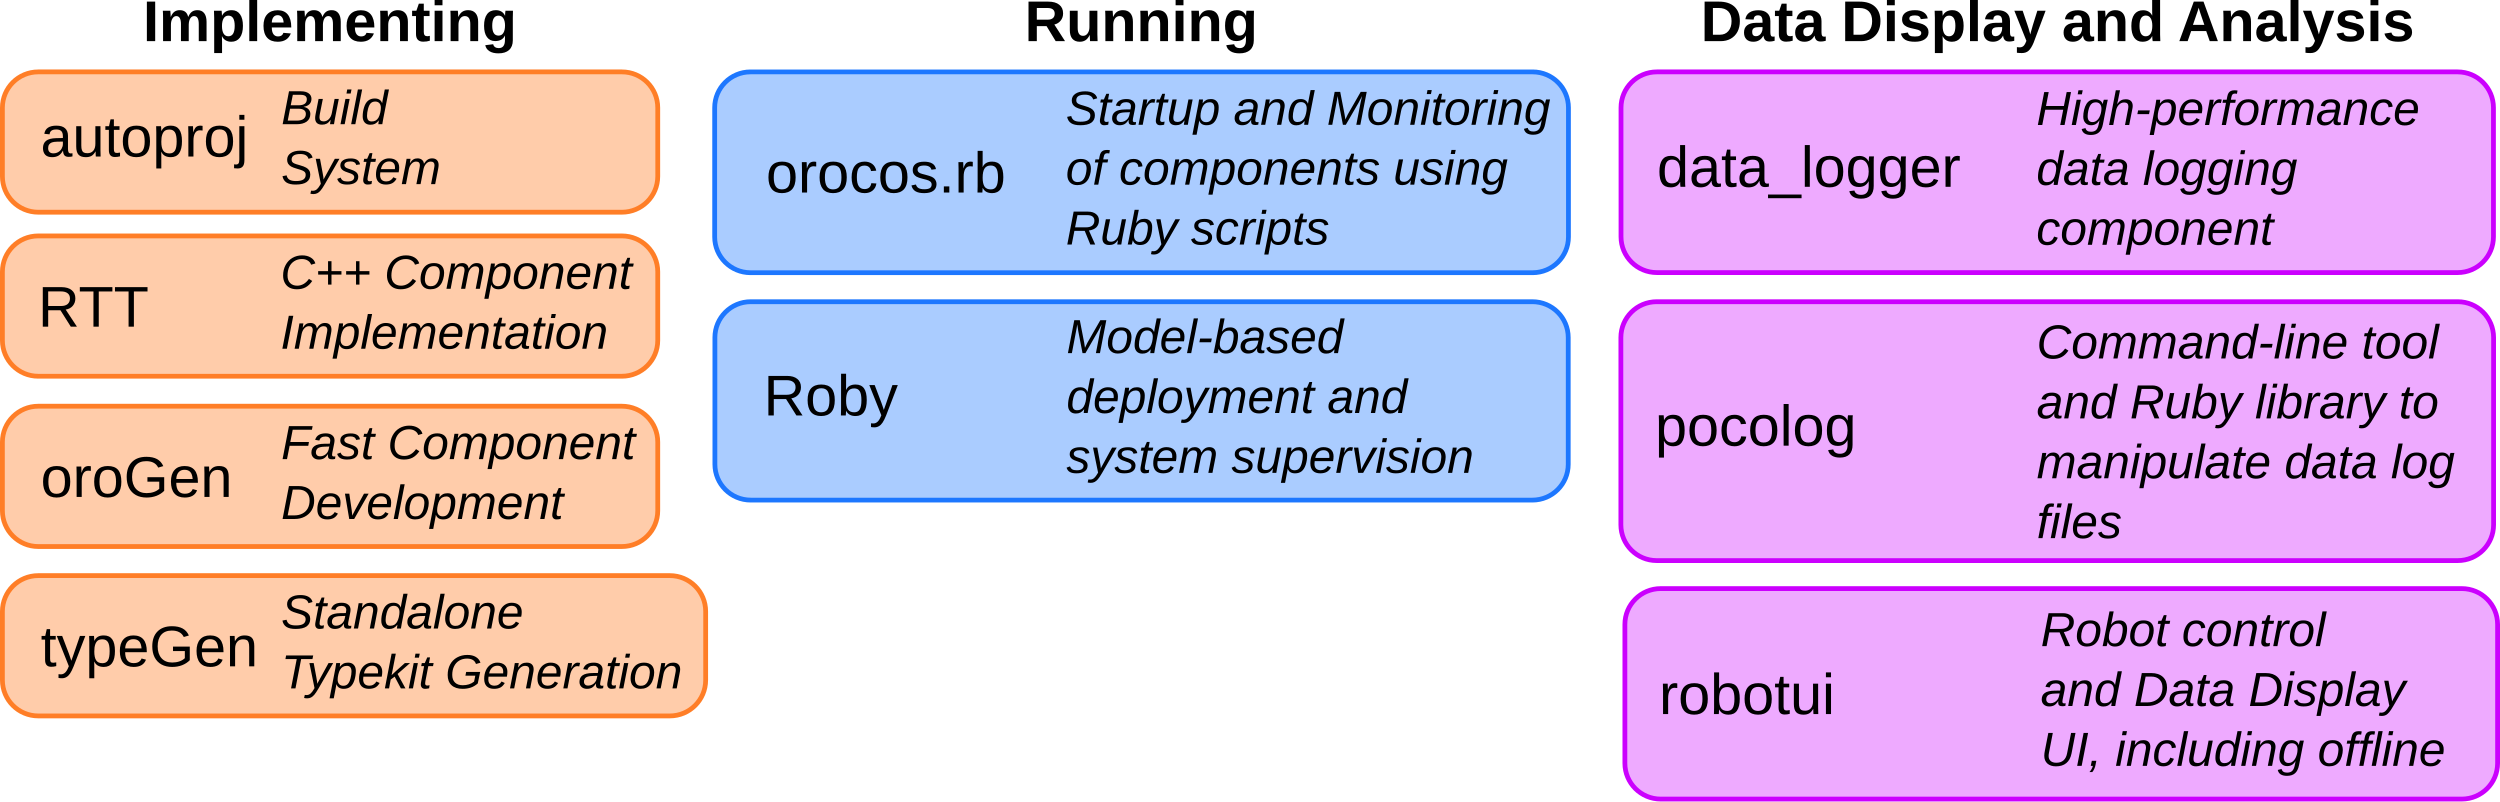
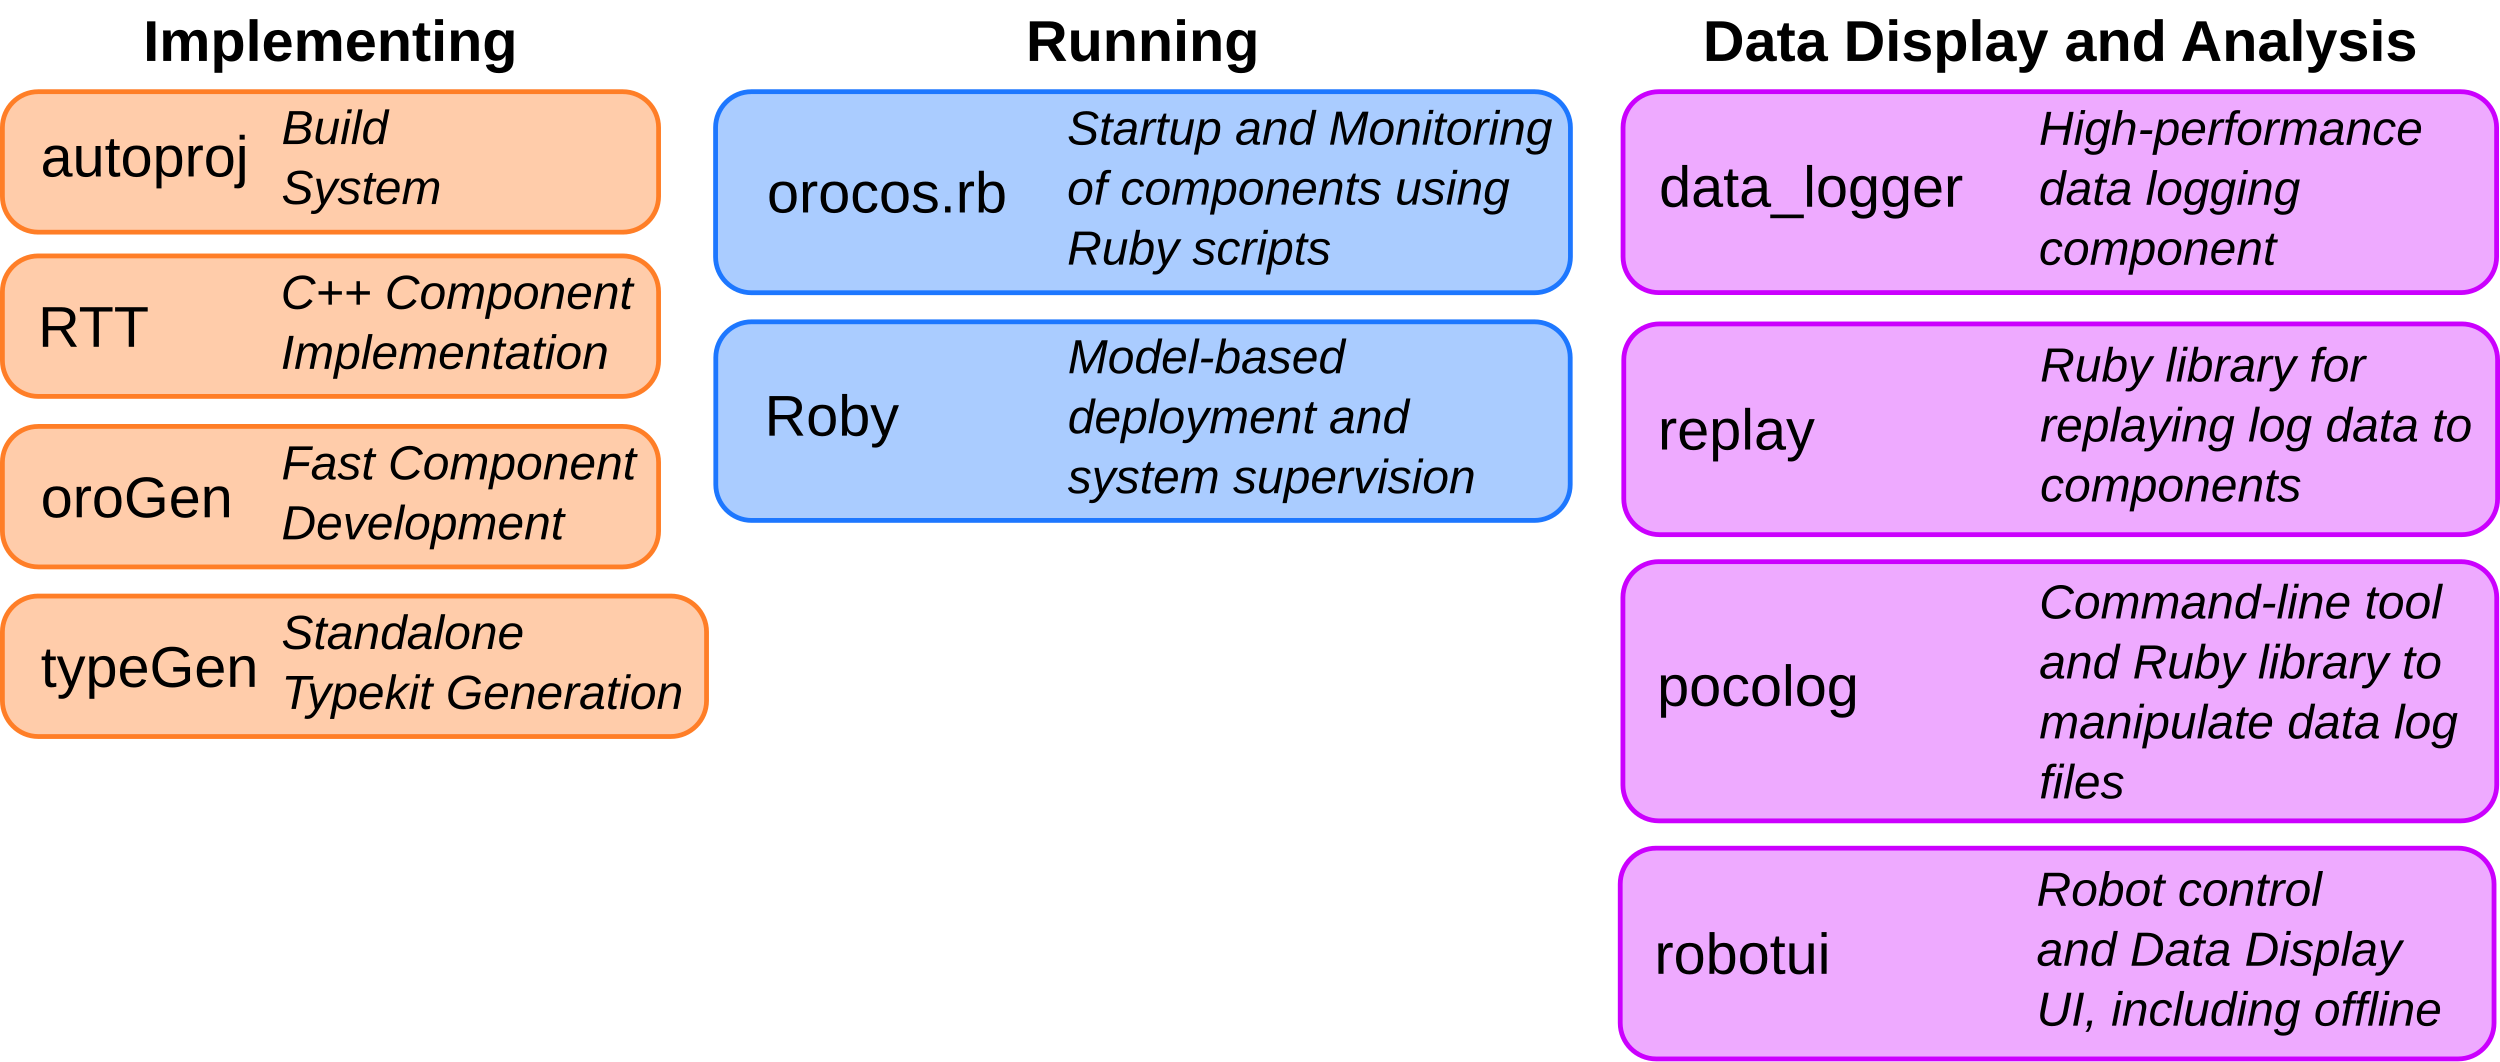
- <svg xmlns="http://www.w3.org/2000/svg" xmlns:xlink="http://www.w3.org/1999/xlink" width="521.8" height="167.284" id="svg2" version="1.1">
+ <svg xmlns="http://www.w3.org/2000/svg" xmlns:xlink="http://www.w3.org/1999/xlink" width="521.143" height="221.24" id="svg2" version="1.1">
  <defs id="defs4">
    </defs>
-   <g id="layer1" transform="translate(-12.22352,-9.519522)">
+   <g id="layer1" transform="translate(-12.22352,-5.413628)">
    <g id="g4241" transform="translate(-44.14254,-33.27516)">
      <rect ry="7.476" rx="7.476" y="92.037" x="56.866" height="29.286" width="136.786" id="rect2999" style="color:#000000;fill:#ffccaa;stroke:#ff7e27;stroke-width:1px;stroke-linecap:butt;stroke-linejoin:miter;stroke-miterlimit:4;stroke-opacity:1;stroke-dasharray:none;stroke-dashoffset:0;marker:none;visibility:visible;display:inline;overflow:visible;enable-background:accumulate" />
      <text id="text3773" y="110.975" x="64.312" style="font-size:40px;font-style:normal;font-weight:normal;fill:#000000;fill-opacity:1;stroke:none;font-family:Bitstream Vera Sans" xml:space="preserve">
        <tspan style="font-size:12px;font-style:normal;font-variant:normal;font-weight:normal;font-stretch:normal;font-family:Arial;-inkscape-font-specification:Arial" y="110.975" x="64.312" id="tspan3775">RTT</tspan>
      </text>
      <text id="text3777" y="103.076" x="114.909" style="font-size:12px;font-style:normal;font-variant:normal;font-weight:normal;font-stretch:normal;text-indent:0;text-align:start;text-decoration:none;line-height:normal;letter-spacing:normal;word-spacing:normal;text-transform:none;direction:ltr;block-progression:tb;writing-mode:lr-tb;text-anchor:start;color:#000000;fill:#000000;fill-opacity:1;fill-rule:nonzero;stroke:none;stroke-width:1px;marker:none;visibility:visible;display:inline;overflow:visible;enable-background:accumulate;font-family:Arial;-inkscape-font-specification:Arial" xml:space="preserve">
        <tspan style="font-size:10px;font-style:italic" y="103.076" x="114.909" id="tspan3779">C++ Component</tspan>
        <tspan style="font-size:10px;font-style:italic" id="tspan3781" y="115.576" x="114.909">Implementation</tspan>
      </text>
    </g>
-     <a xlink:href="../orogen/index.html" target="_top" id="a2899">
+     <a xlink:href="../orogen/index.html" id="a2899" target="_top">
      <g transform="translate(-44.14254,-37.37564)" id="g4249">
        <rect style="color:#000000;fill:#ffccaa;stroke:#ff7e27;stroke-width:1px;stroke-linecap:butt;stroke-linejoin:miter;stroke-miterlimit:4;stroke-opacity:1;stroke-dasharray:none;stroke-dashoffset:0;marker:none;visibility:visible;display:inline;overflow:visible;enable-background:accumulate" id="rect2999-1" width="136.786" height="29.286" x="56.866" y="131.68" rx="7.476" ry="7.476" />
        <text xml:space="preserve" style="font-size:40px;font-style:normal;font-weight:normal;fill:#000000;fill-opacity:1;stroke:none;font-family:Bitstream Vera Sans" x="64.857" y="150.618" id="text3773-9">
          <tspan id="tspan3775-4" x="64.857" y="150.618" style="font-size:12px;font-style:normal;font-variant:normal;font-weight:normal;font-stretch:normal;font-family:Arial;-inkscape-font-specification:Arial">oroGen</tspan>
        </text>
        <text xml:space="preserve" style="font-size:12px;font-style:normal;font-variant:normal;font-weight:normal;font-stretch:normal;text-indent:0;text-align:start;text-decoration:none;line-height:normal;letter-spacing:normal;word-spacing:normal;text-transform:none;direction:ltr;block-progression:tb;writing-mode:lr-tb;text-anchor:start;color:#000000;fill:#000000;fill-opacity:1;fill-rule:nonzero;stroke:none;stroke-width:1px;marker:none;visibility:visible;display:inline;overflow:visible;enable-background:accumulate;font-family:Arial;-inkscape-font-specification:Arial" x="115.036" y="142.719" id="text3777-7">
          <tspan x="115.036" y="142.719" style="font-size:10px;font-style:italic" id="tspan3828">Fast Component</tspan>
          <tspan x="115.036" y="155.219" style="font-size:10px;font-style:italic" id="tspan3826">Development</tspan>
        </text>
      </g>
    </a>
-     <a xlink:href="../autoproj/index.html" target="_top" transform="translate(-40.4061,-29.29442)" id="a4559">
+     <a xlink:href="../autoproj/index.html" id="a4559" transform="translate(-40.4061,-29.29442)" target="_top">
      <g transform="translate(-3.736443,1.305206)" id="g4233">
        <rect style="color:#000000;fill:#ffccaa;stroke:#ff7e27;stroke-width:1px;stroke-linecap:butt;stroke-linejoin:miter;stroke-miterlimit:4;stroke-opacity:1;stroke-dasharray:none;stroke-dashoffset:0;marker:none;visibility:visible;display:inline;overflow:visible;enable-background:accumulate" id="rect2999-7" width="136.786" height="29.286" x="56.866" y="52.514" rx="7.476" ry="7.476" />
        <text xml:space="preserve" style="font-size:40px;font-style:normal;font-weight:normal;fill:#000000;fill-opacity:1;stroke:none;font-family:Bitstream Vera Sans" x="64.821" y="70.189" id="text3773-9-0">
          <tspan id="tspan3775-4-3" x="64.821" y="70.189" style="font-size:12px;font-style:normal;font-variant:normal;font-weight:normal;font-stretch:normal;font-family:Arial;-inkscape-font-specification:Arial">autoproj</tspan>
        </text>
        <text xml:space="preserve" style="font-size:12px;font-style:normal;font-variant:normal;font-weight:normal;font-stretch:normal;text-indent:0;text-align:start;text-decoration:none;line-height:normal;letter-spacing:normal;word-spacing:normal;text-transform:none;direction:ltr;block-progression:tb;writing-mode:lr-tb;text-anchor:start;color:#000000;fill:#000000;fill-opacity:1;fill-rule:nonzero;stroke:none;stroke-width:1px;marker:none;visibility:visible;display:inline;overflow:visible;enable-background:accumulate;font-family:Arial;-inkscape-font-specification:Arial" x="115.045" y="63.434" id="text3777-7-6">
          <tspan x="115.045" y="63.434" style="font-size:10px;font-style:italic" id="tspan3826-0">Build</tspan>
          <tspan x="115.045" y="75.934" style="font-size:10px;font-style:italic" id="tspan3871">System</tspan>
        </text>
      </g>
    </a>
-     <a xlink:href="../running/index.html" id="a2900" target="_top">
+     <a xlink:href="../running/index.html" target="_top" id="a2900">
      <g transform="translate(-59.62707,-62.16096)" id="g4257">
        <rect style="color:#000000;fill:#aaccff;stroke:#1d77ff;stroke-width:1px;stroke-linecap:butt;stroke-linejoin:miter;stroke-miterlimit:4;stroke-opacity:1;stroke-dasharray:none;stroke-dashoffset:0;marker:none;visibility:visible;display:inline;overflow:visible;enable-background:accumulate" id="rect2999-48" width="178.202" height="41.913" x="221.016" y="86.686" rx="7.476" ry="7.476" />
        <text xml:space="preserve" style="font-size:40px;font-style:normal;font-weight:normal;fill:#000000;fill-opacity:1;stroke:none;font-family:Bitstream Vera Sans" x="231.743" y="111.867" id="text3773-3">
          <tspan id="tspan3775-2" x="231.743" y="111.867" style="font-size:12px;font-style:normal;font-variant:normal;font-weight:normal;font-stretch:normal;font-family:Arial;-inkscape-font-specification:Arial">orocos.rb</tspan>
        </text>
        <text xml:space="preserve" style="font-size:12px;font-style:normal;font-variant:normal;font-weight:normal;font-stretch:normal;text-indent:0;text-align:start;text-decoration:none;line-height:normal;letter-spacing:normal;word-spacing:normal;text-transform:none;direction:ltr;block-progression:tb;writing-mode:lr-tb;text-anchor:start;color:#000000;fill:#000000;fill-opacity:1;fill-rule:nonzero;stroke:none;stroke-width:1px;marker:none;visibility:visible;display:inline;overflow:visible;enable-background:accumulate;font-family:Arial;-inkscape-font-specification:Arial" x="294.3" y="97.73" id="text3777-0">
          <tspan x="294.3" y="97.73" id="tspan3781-1" style="font-size:10px;font-style:italic">Startup and Monitoring</tspan>
          <tspan x="294.3" y="110.23" style="font-size:10px;font-style:italic" id="tspan3948">of components using</tspan>
          <tspan x="294.3" y="122.73" style="font-size:10px;font-style:italic" id="tspan3950">Ruby scripts</tspan>
        </text>
      </g>
    </a>
-     <a xlink:href="../data_analysis/reading_logfiles.html" id="a2930" target="_top">
+     <a xlink:href="../data_analysis/reading_logfiles.html" transform="translate(0,50)" target="_top" id="a2930">
      <g transform="translate(-59.38186,-9.071068)" id="g4315">
        <rect style="color:#000000;fill:#eeaaff;fill-opacity:1;fill-rule:nonzero;stroke:#cb00fe;stroke-width:1px;stroke-linecap:butt;stroke-linejoin:miter;stroke-miterlimit:4;stroke-opacity:1;stroke-dasharray:none;stroke-dashoffset:0;marker:none;visibility:visible;display:inline;overflow:visible;enable-background:accumulate" id="rect2999-4" width="182.154" height="54.034" x="409.914" y="81.563" rx="7.476" ry="7.476" />
        <text xml:space="preserve" style="font-size:40px;font-style:normal;font-weight:normal;fill:#000000;fill-opacity:1;stroke:none;font-family:Bitstream Vera Sans" x="417.052" y="111.612" id="text3773-3-7">
          <tspan id="tspan3775-2-4" x="417.052" y="111.612" style="font-size:12px;font-style:normal;font-variant:normal;font-weight:normal;font-stretch:normal;font-family:Arial;-inkscape-font-specification:Arial">pocolog</tspan>
        </text>
        <text xml:space="preserve" style="font-size:12px;font-style:normal;font-variant:normal;font-weight:normal;font-stretch:normal;text-indent:0;text-align:start;text-decoration:none;line-height:normal;letter-spacing:normal;word-spacing:normal;text-transform:none;direction:ltr;block-progression:tb;writing-mode:lr-tb;text-anchor:start;color:#000000;fill:#000000;fill-opacity:1;fill-rule:nonzero;stroke:none;stroke-width:1px;marker:none;visibility:visible;display:inline;overflow:visible;enable-background:accumulate;font-family:Arial;-inkscape-font-specification:Arial" x="496.698" y="93.412" id="text3777-0-4">
          <tspan x="496.698" y="93.412" style="font-size:10px;font-style:italic" id="tspan3950-7">Command-line tool</tspan>
          <tspan x="496.698" y="105.912" style="font-size:10px;font-style:italic" id="tspan4001">and Ruby library to</tspan>
          <tspan x="496.698" y="118.412" style="font-size:10px;font-style:italic" id="tspan4003">manipulate data log</tspan>
          <tspan x="496.698" y="130.912" style="font-size:10px;font-style:italic" id="tspan4005">files</tspan>
        </text>
      </g>
    </a>
-     <a xlink:href="../data_analysis/logging.html" id="a2920" target="_top">
+     <a xlink:href="../data_analysis/logging.html" target="_top" id="a2920">
      <g transform="translate(-40.4061,-28.8014)" id="g4461">
        <rect style="color:#000000;fill:#eeaaff;stroke:#cb00fe;stroke-width:1px;stroke-linecap:butt;stroke-linejoin:miter;stroke-miterlimit:4;stroke-opacity:1;stroke-dasharray:none;stroke-dashoffset:0;marker:none;visibility:visible;display:inline;overflow:visible;enable-background:accumulate" id="rect2999-6" width="182.099" height="41.889" x="390.966" y="53.326" rx="7.476" ry="7.476" />
        <text xml:space="preserve" style="font-size:40px;font-style:normal;font-weight:normal;fill:#000000;fill-opacity:1;stroke:none;font-family:Bitstream Vera Sans" x="398.485" y="77.303" id="text3773-3-7-6">
          <tspan id="tspan3775-2-4-8" x="398.485" y="77.303" style="font-size:12px;font-style:normal;font-variant:normal;font-weight:normal;font-stretch:normal;font-family:Arial;-inkscape-font-specification:Arial">data_logger</tspan>
        </text>
        <text xml:space="preserve" style="font-size:12px;font-style:normal;font-variant:normal;font-weight:normal;font-stretch:normal;text-indent:0;text-align:start;text-decoration:none;line-height:normal;letter-spacing:normal;word-spacing:normal;text-transform:none;direction:ltr;block-progression:tb;writing-mode:lr-tb;text-anchor:start;color:#000000;fill:#000000;fill-opacity:1;fill-rule:nonzero;stroke:none;stroke-width:1px;marker:none;visibility:visible;display:inline;overflow:visible;enable-background:accumulate;font-family:Arial;-inkscape-font-specification:Arial" x="477.656" y="64.417" id="text3777-0-4-8">
          <tspan x="477.656" y="64.417" style="font-size:10px;font-style:italic" id="tspan4005-4">High-performance</tspan>
          <tspan x="477.656" y="76.917" style="font-size:10px;font-style:italic" id="tspan4059">data logging</tspan>
          <tspan x="477.656" y="89.417" style="font-size:10px;font-style:italic" id="tspan4061">component</tspan>
        </text>
      </g>
    </a>
-     <a xlink:href="../system/index.html" id="a2910" target="_top">
+     <a xlink:href="../system/index.html" target="_top" id="a2910">
      <g transform="translate(-59.58088,-60.19176)" id="g4266">
        <rect style="color:#000000;fill:#aaccff;fill-opacity:1;fill-rule:nonzero;stroke:#1d77ff;stroke-width:1px;stroke-linecap:butt;stroke-linejoin:miter;stroke-miterlimit:4;stroke-opacity:1;stroke-dasharray:none;stroke-dashoffset:0;marker:none;visibility:visible;display:inline;overflow:visible;enable-background:accumulate" id="rect2999-5" width="178.11" height="41.408" x="221.016" y="132.684" rx="7.476" ry="7.476" />
        <text xml:space="preserve" style="font-size:40px;font-style:normal;font-weight:normal;fill:#000000;fill-opacity:1;stroke:none;font-family:Bitstream Vera Sans" x="231.198" y="156.42" id="text3773-3-2">
          <tspan id="tspan3775-2-0" x="231.198" y="156.42" style="font-size:12px;font-style:normal;font-variant:normal;font-weight:normal;font-stretch:normal;font-family:Arial;-inkscape-font-specification:Arial">Roby</tspan>
        </text>
        <text xml:space="preserve" style="font-size:12px;font-style:normal;font-variant:normal;font-weight:normal;font-stretch:normal;text-indent:0;text-align:start;text-decoration:none;line-height:normal;letter-spacing:normal;word-spacing:normal;text-transform:none;direction:ltr;block-progression:tb;writing-mode:lr-tb;text-anchor:start;color:#000000;fill:#000000;fill-opacity:1;fill-rule:nonzero;stroke:none;stroke-width:1px;marker:none;visibility:visible;display:inline;overflow:visible;enable-background:accumulate;font-family:Arial;-inkscape-font-specification:Arial" x="294.388" y="143.414" id="text3777-0-6">
          <tspan x="294.388" y="143.414" style="font-size:10px;font-style:italic" id="tspan3950-2">Model-based</tspan>
          <tspan x="294.388" y="155.914" style="font-size:10px;font-style:italic" id="tspan4108">deployment and</tspan>
          <tspan x="294.388" y="168.414" style="font-size:10px;font-style:italic" id="tspan4110">system supervision</tspan>
        </text>
      </g>
    </a>
    <text xml:space="preserve" style="font-size:12px;font-style:normal;font-variant:normal;font-weight:normal;font-stretch:normal;text-indent:0;text-align:start;text-decoration:none;line-height:normal;letter-spacing:normal;word-spacing:normal;text-transform:none;direction:ltr;block-progression:tb;writing-mode:lr-tb;text-anchor:start;color:#000000;fill:#000000;fill-opacity:1;fill-rule:nonzero;stroke:none;stroke-width:1px;marker:none;visibility:visible;display:inline;overflow:visible;enable-background:accumulate;font-family:Arial;-inkscape-font-specification:Arial" x="42.081" y="18.109" id="text4376">
      <tspan x="42.081" y="18.109" style="font-weight:bold" id="tspan4430">Implementing</tspan>
    </text>
    <text xml:space="preserve" style="font-size:12px;font-style:normal;font-variant:normal;font-weight:normal;font-stretch:normal;text-indent:0;text-align:start;text-decoration:none;line-height:normal;letter-spacing:normal;word-spacing:normal;text-transform:none;direction:ltr;block-progression:tb;writing-mode:lr-tb;text-anchor:start;color:#000000;fill:#000000;fill-opacity:1;fill-rule:nonzero;stroke:none;stroke-width:1px;marker:none;visibility:visible;display:inline;overflow:visible;enable-background:accumulate;font-family:Arial;-inkscape-font-specification:Arial" x="226.097" y="18.109" id="text4376-6">
      <tspan id="tspan4378-1" x="226.097" y="18.109" style="font-weight:bold">Running</tspan>
    </text>
    <text xml:space="preserve" style="font-size:12px;font-style:normal;font-variant:normal;font-weight:normal;font-stretch:normal;text-indent:0;text-align:start;text-decoration:none;line-height:normal;letter-spacing:normal;word-spacing:normal;text-transform:none;direction:ltr;block-progression:tb;writing-mode:lr-tb;text-anchor:start;color:#000000;fill:#000000;fill-opacity:1;fill-rule:nonzero;stroke:none;stroke-width:1px;marker:none;visibility:visible;display:inline;overflow:visible;enable-background:accumulate;font-family:Arial;-inkscape-font-specification:Arial" x="367.211" y="18.109" id="text4376-6-0">
      <tspan id="tspan4378-1-6" x="367.211" y="18.109" style="font-weight:bold">Data Display and Analysis</tspan>
    </text>
-     <g id="g4315-1" transform="translate(-58.54457,50.80713)">
-       <g id="g4550">
-         <rect style="color:#000000;fill:#eeaaff;fill-opacity:1;fill-rule:nonzero;stroke:#cb00fe;stroke-width:1px;stroke-linecap:butt;stroke-linejoin:miter;stroke-miterlimit:4;stroke-opacity:1;stroke-dasharray:none;stroke-dashoffset:0;marker:none;visibility:visible;display:inline;overflow:visible;enable-background:accumulate" id="rect2999-4-5" width="182.154" height="43.933" x="409.914" y="81.563" rx="7.476" ry="7.476" />
-         <text xml:space="preserve" style="font-size:40px;font-style:normal;font-weight:normal;fill:#000000;fill-opacity:1;stroke:none;font-family:Bitstream Vera Sans" x="417.052" y="107.754" id="text3773-3-7-9">
-           <tspan id="tspan3775-2-4-4" x="417.052" y="107.754" style="font-size:12px;font-style:normal;font-variant:normal;font-weight:normal;font-stretch:normal;font-family:Arial;-inkscape-font-specification:Arial">robotui</tspan>
-         </text>
-         <text xml:space="preserve" style="font-size:12px;font-style:normal;font-variant:normal;font-weight:normal;font-stretch:normal;text-indent:0;text-align:start;text-decoration:none;line-height:normal;letter-spacing:normal;word-spacing:normal;text-transform:none;direction:ltr;block-progression:tb;writing-mode:lr-tb;text-anchor:start;color:#000000;fill:#000000;fill-opacity:1;fill-rule:nonzero;stroke:none;stroke-width:1px;marker:none;visibility:visible;display:inline;overflow:visible;enable-background:accumulate;font-family:Arial;-inkscape-font-specification:Arial" x="496.698" y="93.571" id="text3777-0-4-9">
-           <tspan x="496.698" y="93.571" style="font-size:10px;font-style:italic" id="tspan4005-7">Robot control</tspan>
-           <tspan id="tspan4546" x="496.698" y="106.071" style="font-size:10px;font-style:italic">and Data Display</tspan>
-           <tspan id="tspan4548" x="496.698" y="118.571" style="font-size:10px;font-style:italic">UI, including offline</tspan>
-         </text>
+     <a xlink:href="../data_analysis/replaying_logfiles.html" target="_top" id="a3161">
+       <g transform="translate(-59.20184,-8.627021)" id="g4315-1">
+         <g id="g3133">
+           <rect ry="7.476" rx="7.476" y="81.563" x="409.914" height="43.933" width="182.154" id="rect2999-4-5" style="color:#000000;fill:#eeaaff;fill-opacity:1;fill-rule:nonzero;stroke:#cb00fe;stroke-width:1px;stroke-linecap:butt;stroke-linejoin:miter;stroke-miterlimit:4;stroke-opacity:1;stroke-dasharray:none;stroke-dashoffset:0;marker:none;visibility:visible;display:inline;overflow:visible;enable-background:accumulate" />
+           <text id="text3773-3-7-9" y="107.754" x="417.052" style="font-size:40px;font-style:normal;font-weight:normal;fill:#000000;fill-opacity:1;stroke:none;font-family:Bitstream Vera Sans" xml:space="preserve">
+             <tspan style="font-size:12px;font-style:normal;font-variant:normal;font-weight:normal;font-stretch:normal;font-family:Arial;-inkscape-font-specification:Arial" y="107.754" x="417.052" id="tspan3775-2-4-4">replay</tspan>
+           </text>
+           <text id="text3777-0-4-9" y="93.571" x="496.698" style="font-size:12px;font-style:normal;font-variant:normal;font-weight:normal;font-stretch:normal;text-indent:0;text-align:start;text-decoration:none;line-height:normal;letter-spacing:normal;word-spacing:normal;text-transform:none;direction:ltr;block-progression:tb;writing-mode:lr-tb;text-anchor:start;color:#000000;fill:#000000;fill-opacity:1;fill-rule:nonzero;stroke:none;stroke-width:1px;marker:none;visibility:visible;display:inline;overflow:visible;enable-background:accumulate;font-family:Arial;-inkscape-font-specification:Arial" xml:space="preserve">
+             <tspan id="tspan4005-7" style="font-size:10px;font-style:italic" y="93.571" x="496.698">Ruby library for</tspan>
+             <tspan style="font-size:10px;font-style:italic" y="106.071" x="496.698" id="tspan4546">replaying log data to</tspan>
+             <tspan style="font-size:10px;font-style:italic" y="118.571" x="496.698" id="tspan4548">components</tspan>
+           </text>
+         </g>
      </g>
-     </g>
-     <a xlink:href="../orogen/type_definitions.html" transform="translate(0,35.35714)" id="a2899-4" target="_top">
+     </a>
+     <a xlink:href="../orogen/type_definitions.html" target="_top" id="a2899-4" transform="translate(0,35.35714)">
      <g transform="translate(-44.14254,-37.37564)" id="g4249-5">
        <rect style="color:#000000;fill:#ffccaa;stroke:#ff7e27;stroke-width:1px;stroke-linecap:butt;stroke-linejoin:miter;stroke-miterlimit:4;stroke-opacity:1;stroke-dasharray:none;stroke-dashoffset:0;marker:none;visibility:visible;display:inline;overflow:visible;enable-background:accumulate" id="rect2999-1-0" width="146.786" height="29.286" x="56.866" y="131.68" rx="7.476" ry="7.476" />
        <text xml:space="preserve" style="font-size:40px;font-style:normal;font-weight:normal;fill:#000000;fill-opacity:1;stroke:none;font-family:Bitstream Vera Sans" x="64.857" y="150.618" id="text3773-9-3">
          <tspan id="tspan3775-4-6" x="64.857" y="150.618" style="font-size:12px;font-style:normal;font-variant:normal;font-weight:normal;font-stretch:normal;font-family:Arial;-inkscape-font-specification:Arial">typeGen</tspan>
        </text>
        <text xml:space="preserve" style="font-size:12px;font-style:normal;font-variant:normal;font-weight:normal;font-stretch:normal;text-indent:0;text-align:start;text-decoration:none;line-height:normal;letter-spacing:normal;word-spacing:normal;text-transform:none;direction:ltr;block-progression:tb;writing-mode:lr-tb;text-anchor:start;color:#000000;fill:#000000;fill-opacity:1;fill-rule:nonzero;stroke:none;stroke-width:1px;marker:none;visibility:visible;display:inline;overflow:visible;enable-background:accumulate;font-family:Arial;-inkscape-font-specification:Arial" x="115.036" y="142.719" id="text3777-7-1">
          <tspan x="115.036" y="142.719" style="font-size:10px;font-style:italic" id="tspan3826-6">Standalone</tspan>
          <tspan x="115.036" y="155.219" style="font-size:10px;font-style:italic" id="tspan2971">Typekit Generation</tspan>
        </text>
      </g>
    </a>
+     <g id="g4315-1-3" transform="translate(-59.94314,100.6577)">
+       <g id="g4550-2">
+         <rect style="color:#000000;fill:#eeaaff;fill-opacity:1;fill-rule:nonzero;stroke:#cb00fe;stroke-width:1px;stroke-linecap:butt;stroke-linejoin:miter;stroke-miterlimit:4;stroke-opacity:1;stroke-dasharray:none;stroke-dashoffset:0;marker:none;visibility:visible;display:inline;overflow:visible;enable-background:accumulate" id="rect2999-4-5-1" width="182.154" height="43.933" x="409.914" y="81.563" rx="7.476" ry="7.476" />
+         <text xml:space="preserve" style="font-size:40px;font-style:normal;font-weight:normal;fill:#000000;fill-opacity:1;stroke:none;font-family:Bitstream Vera Sans" x="417.052" y="107.754" id="text3773-3-7-9-5">
+           <tspan id="tspan3775-2-4-4-9" x="417.052" y="107.754" style="font-size:12px;font-style:normal;font-variant:normal;font-weight:normal;font-stretch:normal;font-family:Arial;-inkscape-font-specification:Arial">robotui</tspan>
+         </text>
+         <text xml:space="preserve" style="font-size:12px;font-style:normal;font-variant:normal;font-weight:normal;font-stretch:normal;text-indent:0;text-align:start;text-decoration:none;line-height:normal;letter-spacing:normal;word-spacing:normal;text-transform:none;direction:ltr;block-progression:tb;writing-mode:lr-tb;text-anchor:start;color:#000000;fill:#000000;fill-opacity:1;fill-rule:nonzero;stroke:none;stroke-width:1px;marker:none;visibility:visible;display:inline;overflow:visible;enable-background:accumulate;font-family:Arial;-inkscape-font-specification:Arial" x="496.698" y="93.571" id="text3777-0-4-9-9">
+           <tspan x="496.698" y="93.571" style="font-size:10px;font-style:italic" id="tspan4005-7-1">Robot control</tspan>
+           <tspan id="tspan4546-4" x="496.698" y="106.071" style="font-size:10px;font-style:italic">and Data Display</tspan>
+           <tspan id="tspan4548-9" x="496.698" y="118.571" style="font-size:10px;font-style:italic">UI, including offline</tspan>
+         </text>
+       </g>
+     </g>
  </g>
</svg>
